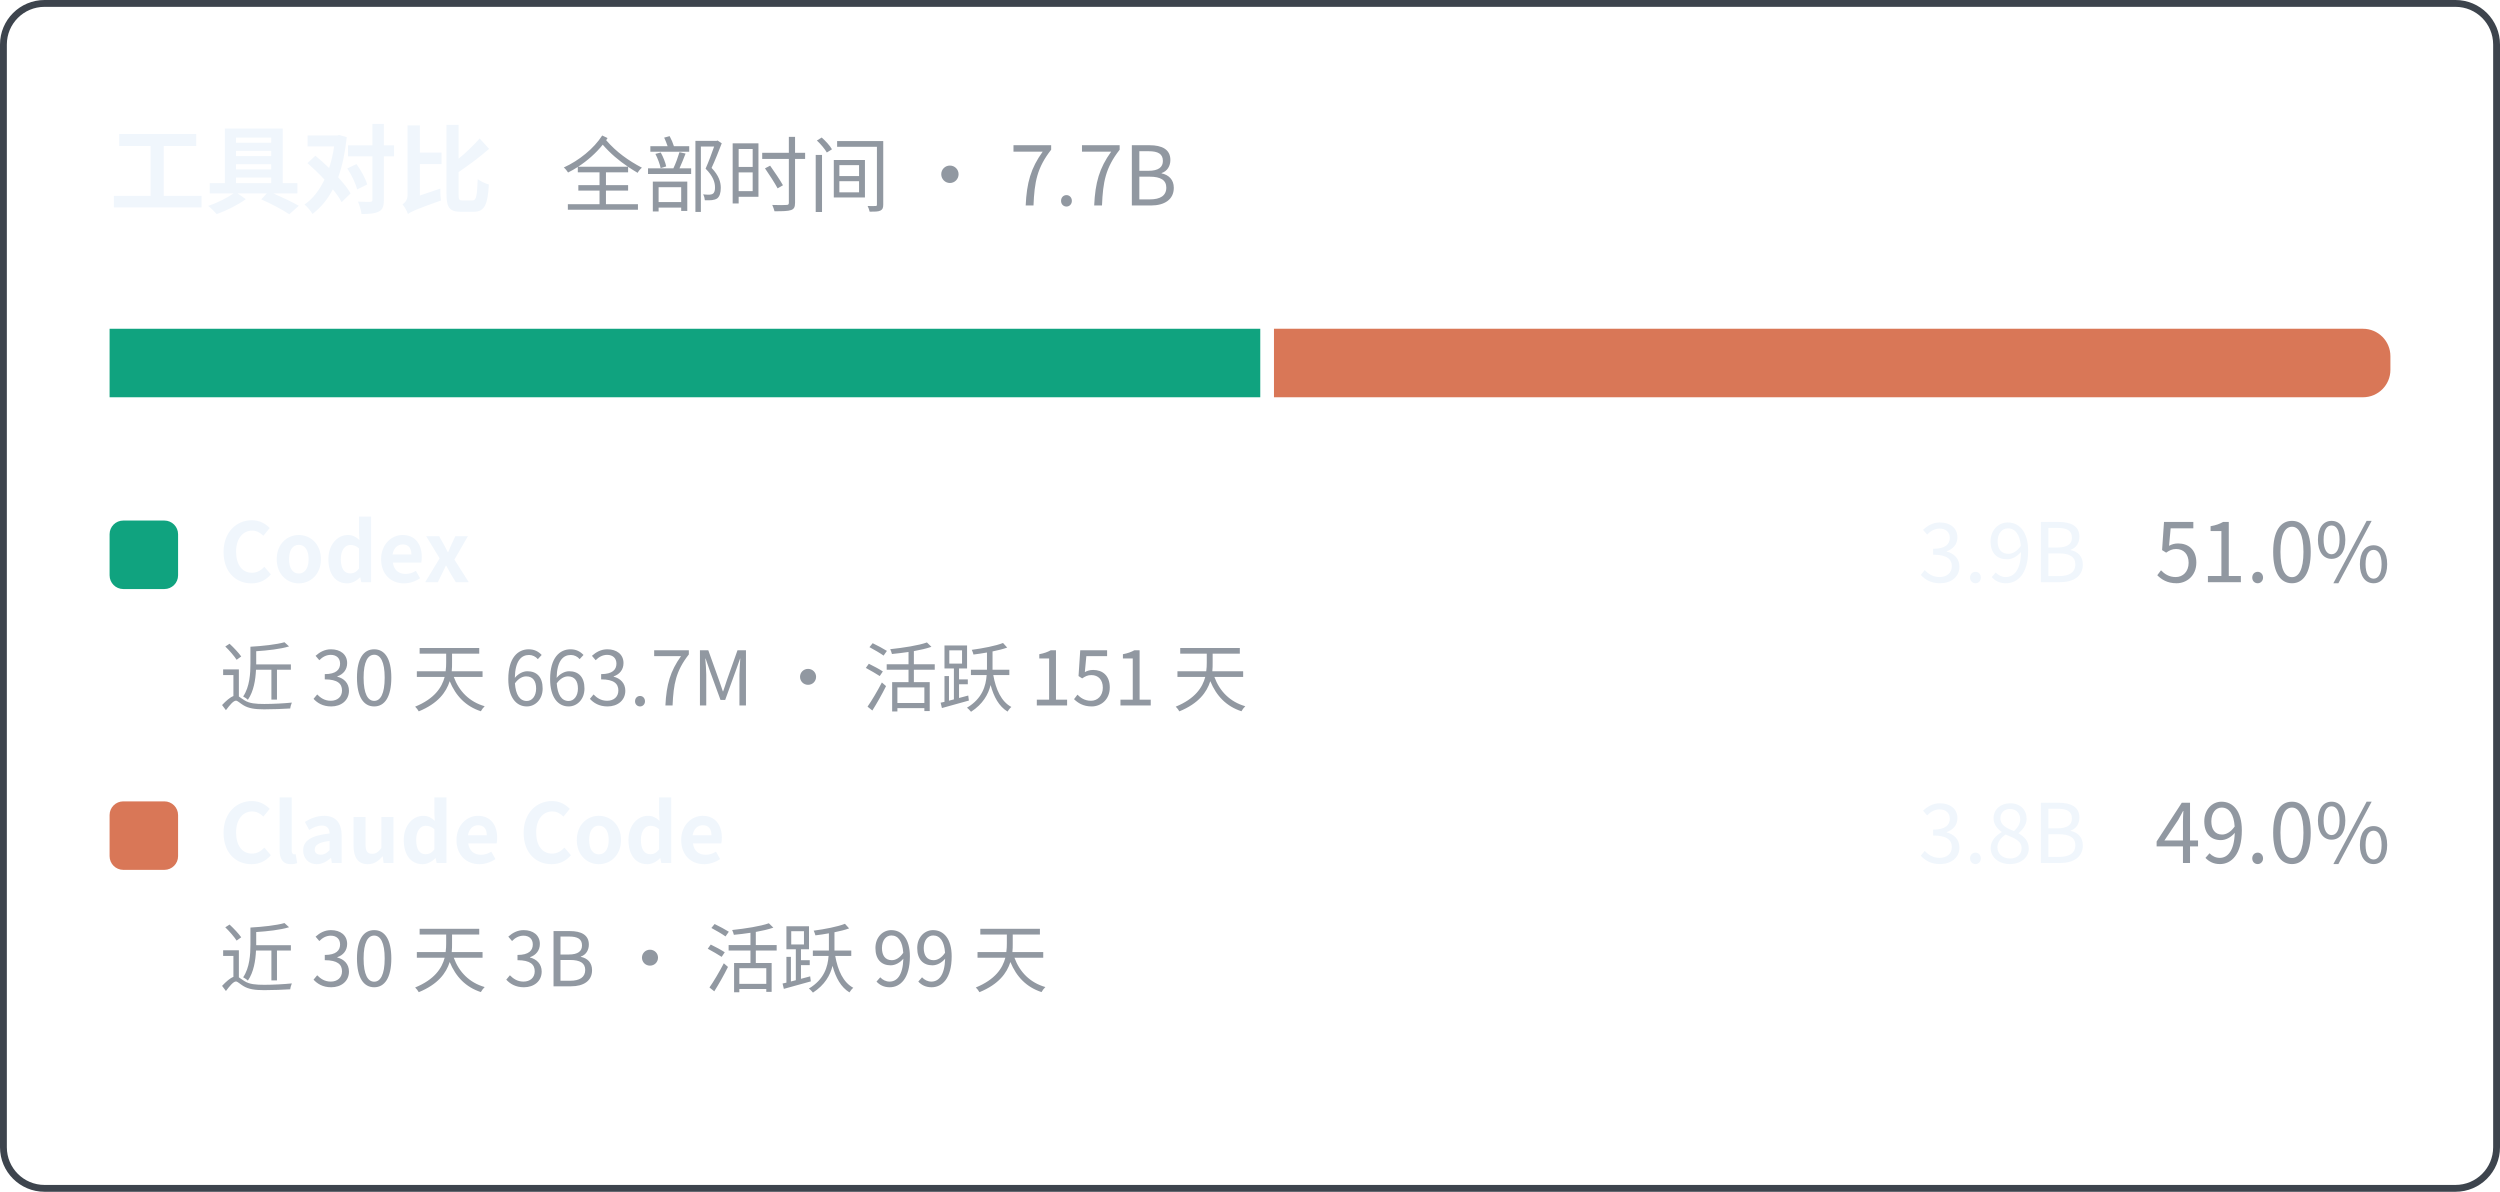
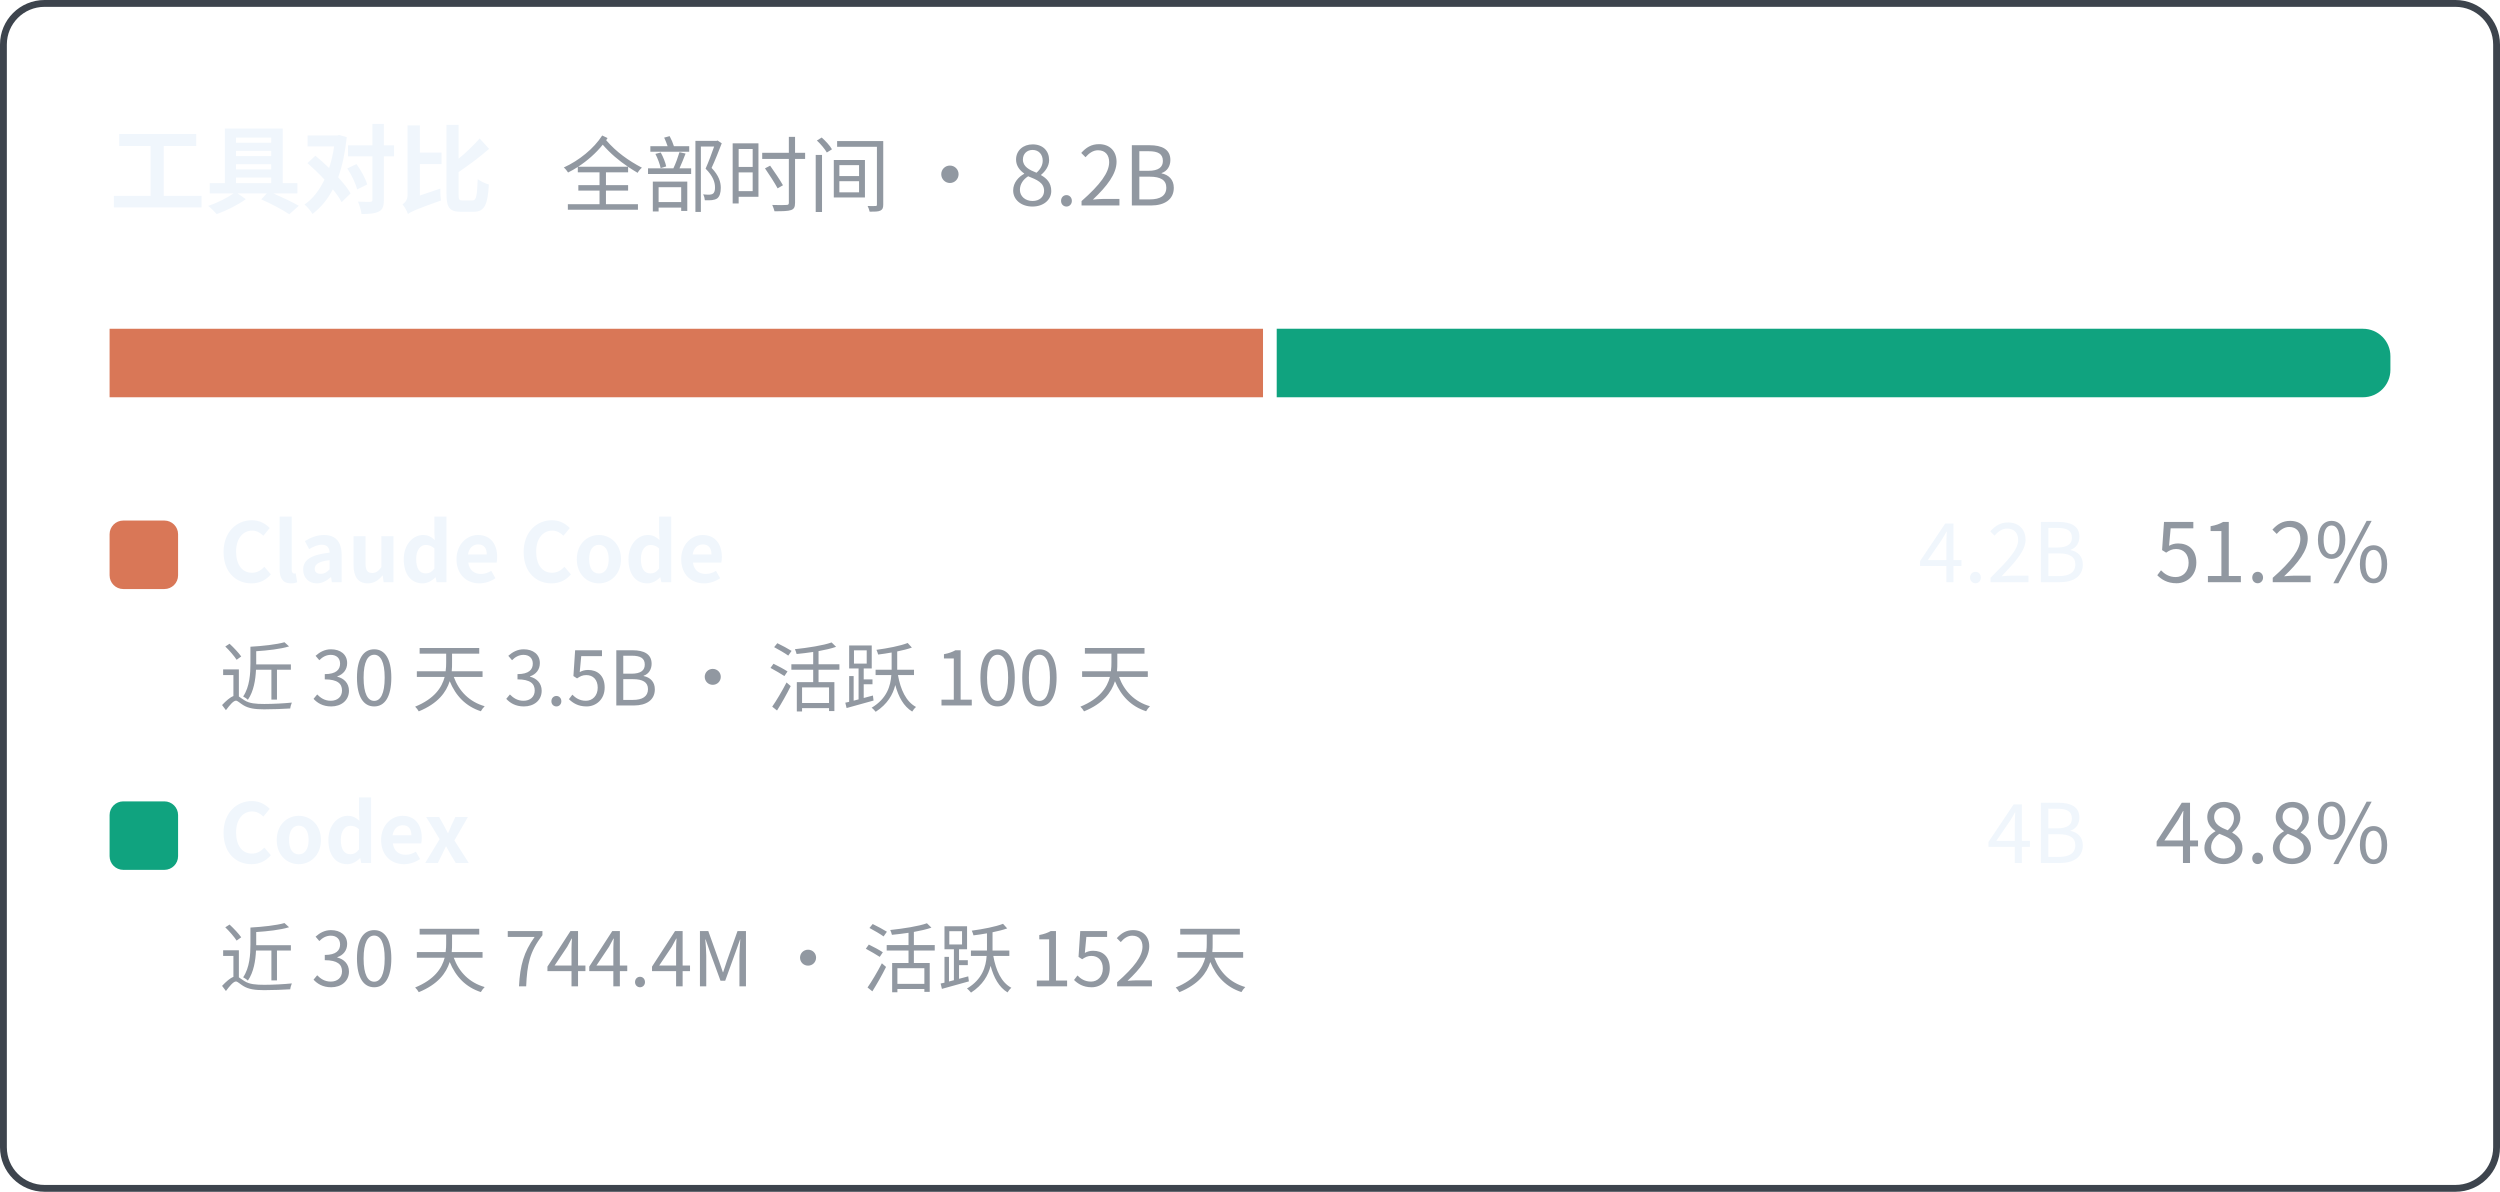
<svg xmlns="http://www.w3.org/2000/svg" width="365" height="174" viewBox="0 0 365 174" font-family="system-ui, -apple-system, 'Segoe UI', 'PingFang SC', 'Microsoft YaHei', 'Noto Sans CJK SC', sans-serif">
  <rect x="0.5" y="0.5" width="364" height="173" rx="6" fill="none" stroke="#3d444d" />
-   <text x="16" y="30" font-size="14" font-weight="600" fill="#f0f6fc">工具对比<tspan dx="10" font-size="12" font-weight="400" fill="#9198a1">全部时间 · 7.7B</tspan>
+   <text x="16" y="30" font-size="14" font-weight="600" fill="#f0f6fc">工具对比<tspan dx="10" font-size="12" font-weight="400" fill="#9198a1">全部时间 · 8.2B</tspan>
  </text>
-   <rect x="16.0" y="48" width="168.0" height="10" fill="#10a37f" />
-   <path d="M186.0 48 h159.0 a4.0 4.0 0 0 1 4.0 4.0 v2.0 a4.0 4.0 0 0 1 -4.0 4.0 h-159.0 z" fill="#d97757" />
-   <rect x="16" y="76.0" width="10" height="10" rx="2" fill="#10a37f" />
-   <text x="32" y="85.0" font-size="12" font-weight="600" fill="#f0f6fc">Codex</text>
-   <text x="349" y="85.0" font-size="12" text-anchor="end" fill="#f0f6fc">3.9B<tspan dx="10" font-size="12" font-weight="400" fill="#9198a1">51.0%</tspan>
+   <rect x="16.0" y="48" width="168.4" height="10" fill="#d97757" />
+   <path d="M186.4 48 h158.6 a4.0 4.0 0 0 1 4.0 4.0 v2.0 a4.0 4.0 0 0 1 -4.0 4.0 h-158.6 z" fill="#10a37f" />
+   <rect x="16" y="76.0" width="10" height="10" rx="2" fill="#d97757" />
+   <text x="32" y="85.0" font-size="12" font-weight="600" fill="#f0f6fc">Claude Code</text>
+   <text x="349" y="85.0" font-size="12" text-anchor="end" fill="#f0f6fc">4.2B<tspan dx="10" font-size="12" font-weight="400" fill="#9198a1">51.2%</tspan>
  </text>
-   <text x="32" y="103.0" font-size="11" fill="#9198a1">近 30 天 663.7M · 活跃 151 天</text>
-   <rect x="16" y="117.0" width="10" height="10" rx="2" fill="#d97757" />
-   <text x="32" y="126.0" font-size="12" font-weight="600" fill="#f0f6fc">Claude Code</text>
-   <text x="349" y="126.0" font-size="12" text-anchor="end" fill="#f0f6fc">3.8B<tspan dx="10" font-size="12" font-weight="400" fill="#9198a1">49.0%</tspan>
+   <text x="32" y="103.0" font-size="11" fill="#9198a1">近 30 天 3.5B · 活跃 100 天</text>
+   <rect x="16" y="117.0" width="10" height="10" rx="2" fill="#10a37f" />
+   <text x="32" y="126.0" font-size="12" font-weight="600" fill="#f0f6fc">Codex</text>
+   <text x="349" y="126.0" font-size="12" text-anchor="end" fill="#f0f6fc">4B<tspan dx="10" font-size="12" font-weight="400" fill="#9198a1">48.8%</tspan>
  </text>
-   <text x="32" y="144.0" font-size="11" fill="#9198a1">近 30 天 3B · 活跃 99 天</text>
+   <text x="32" y="144.0" font-size="11" fill="#9198a1">近 30 天 744.4M · 活跃 152 天</text>
</svg>
